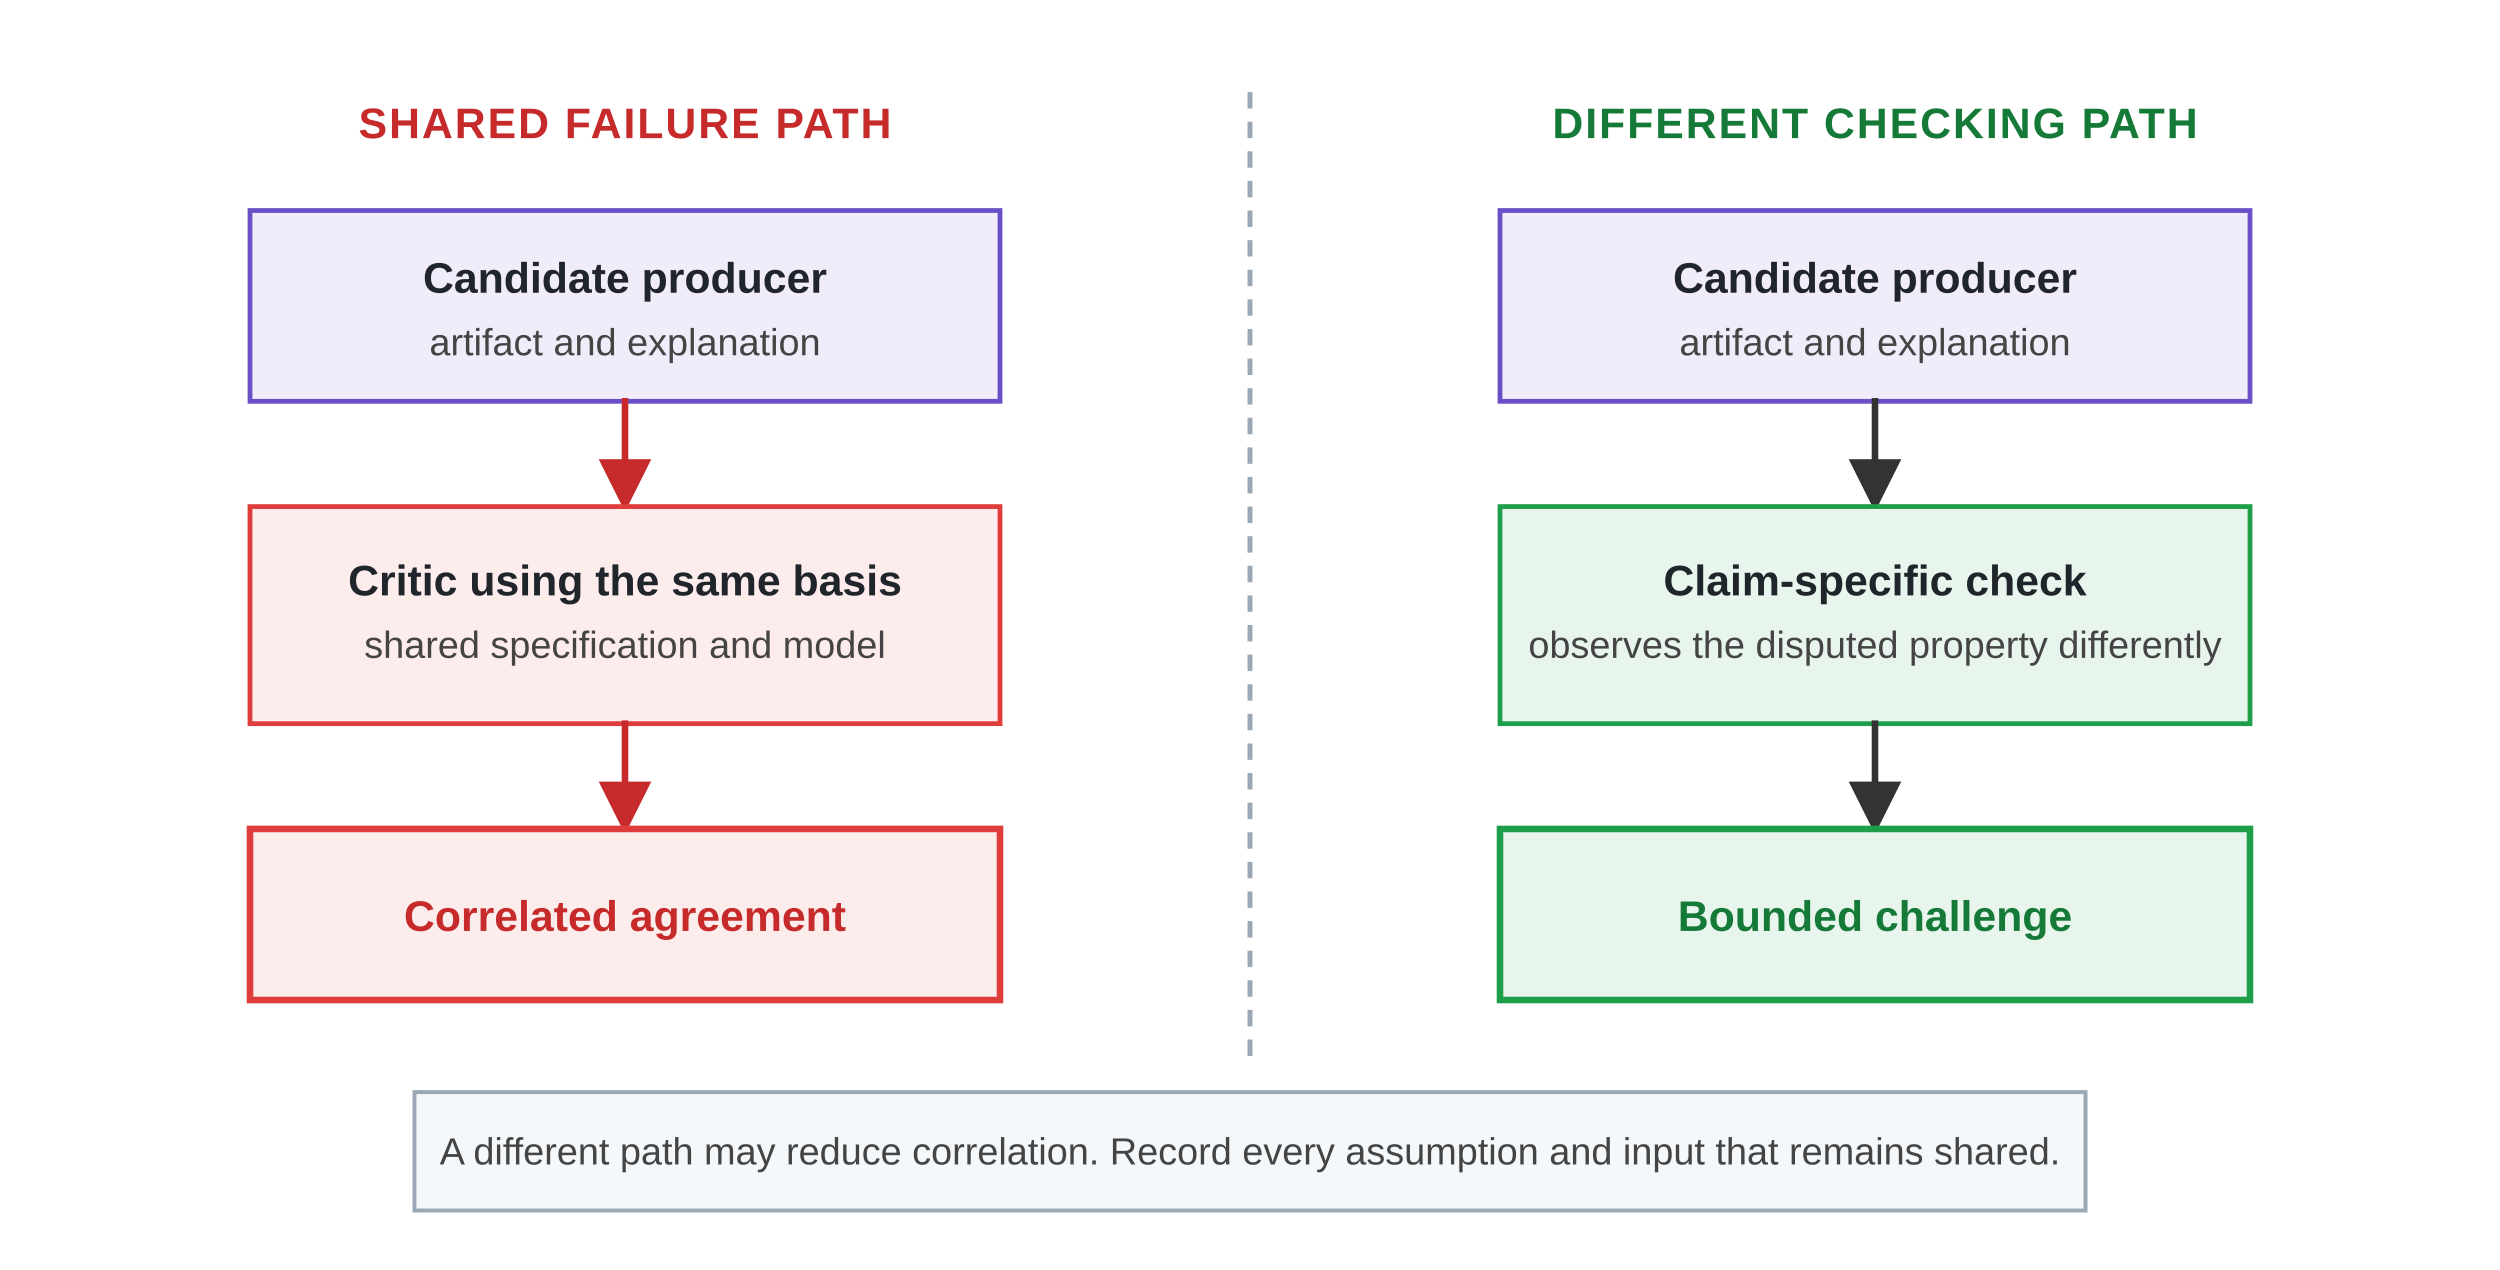
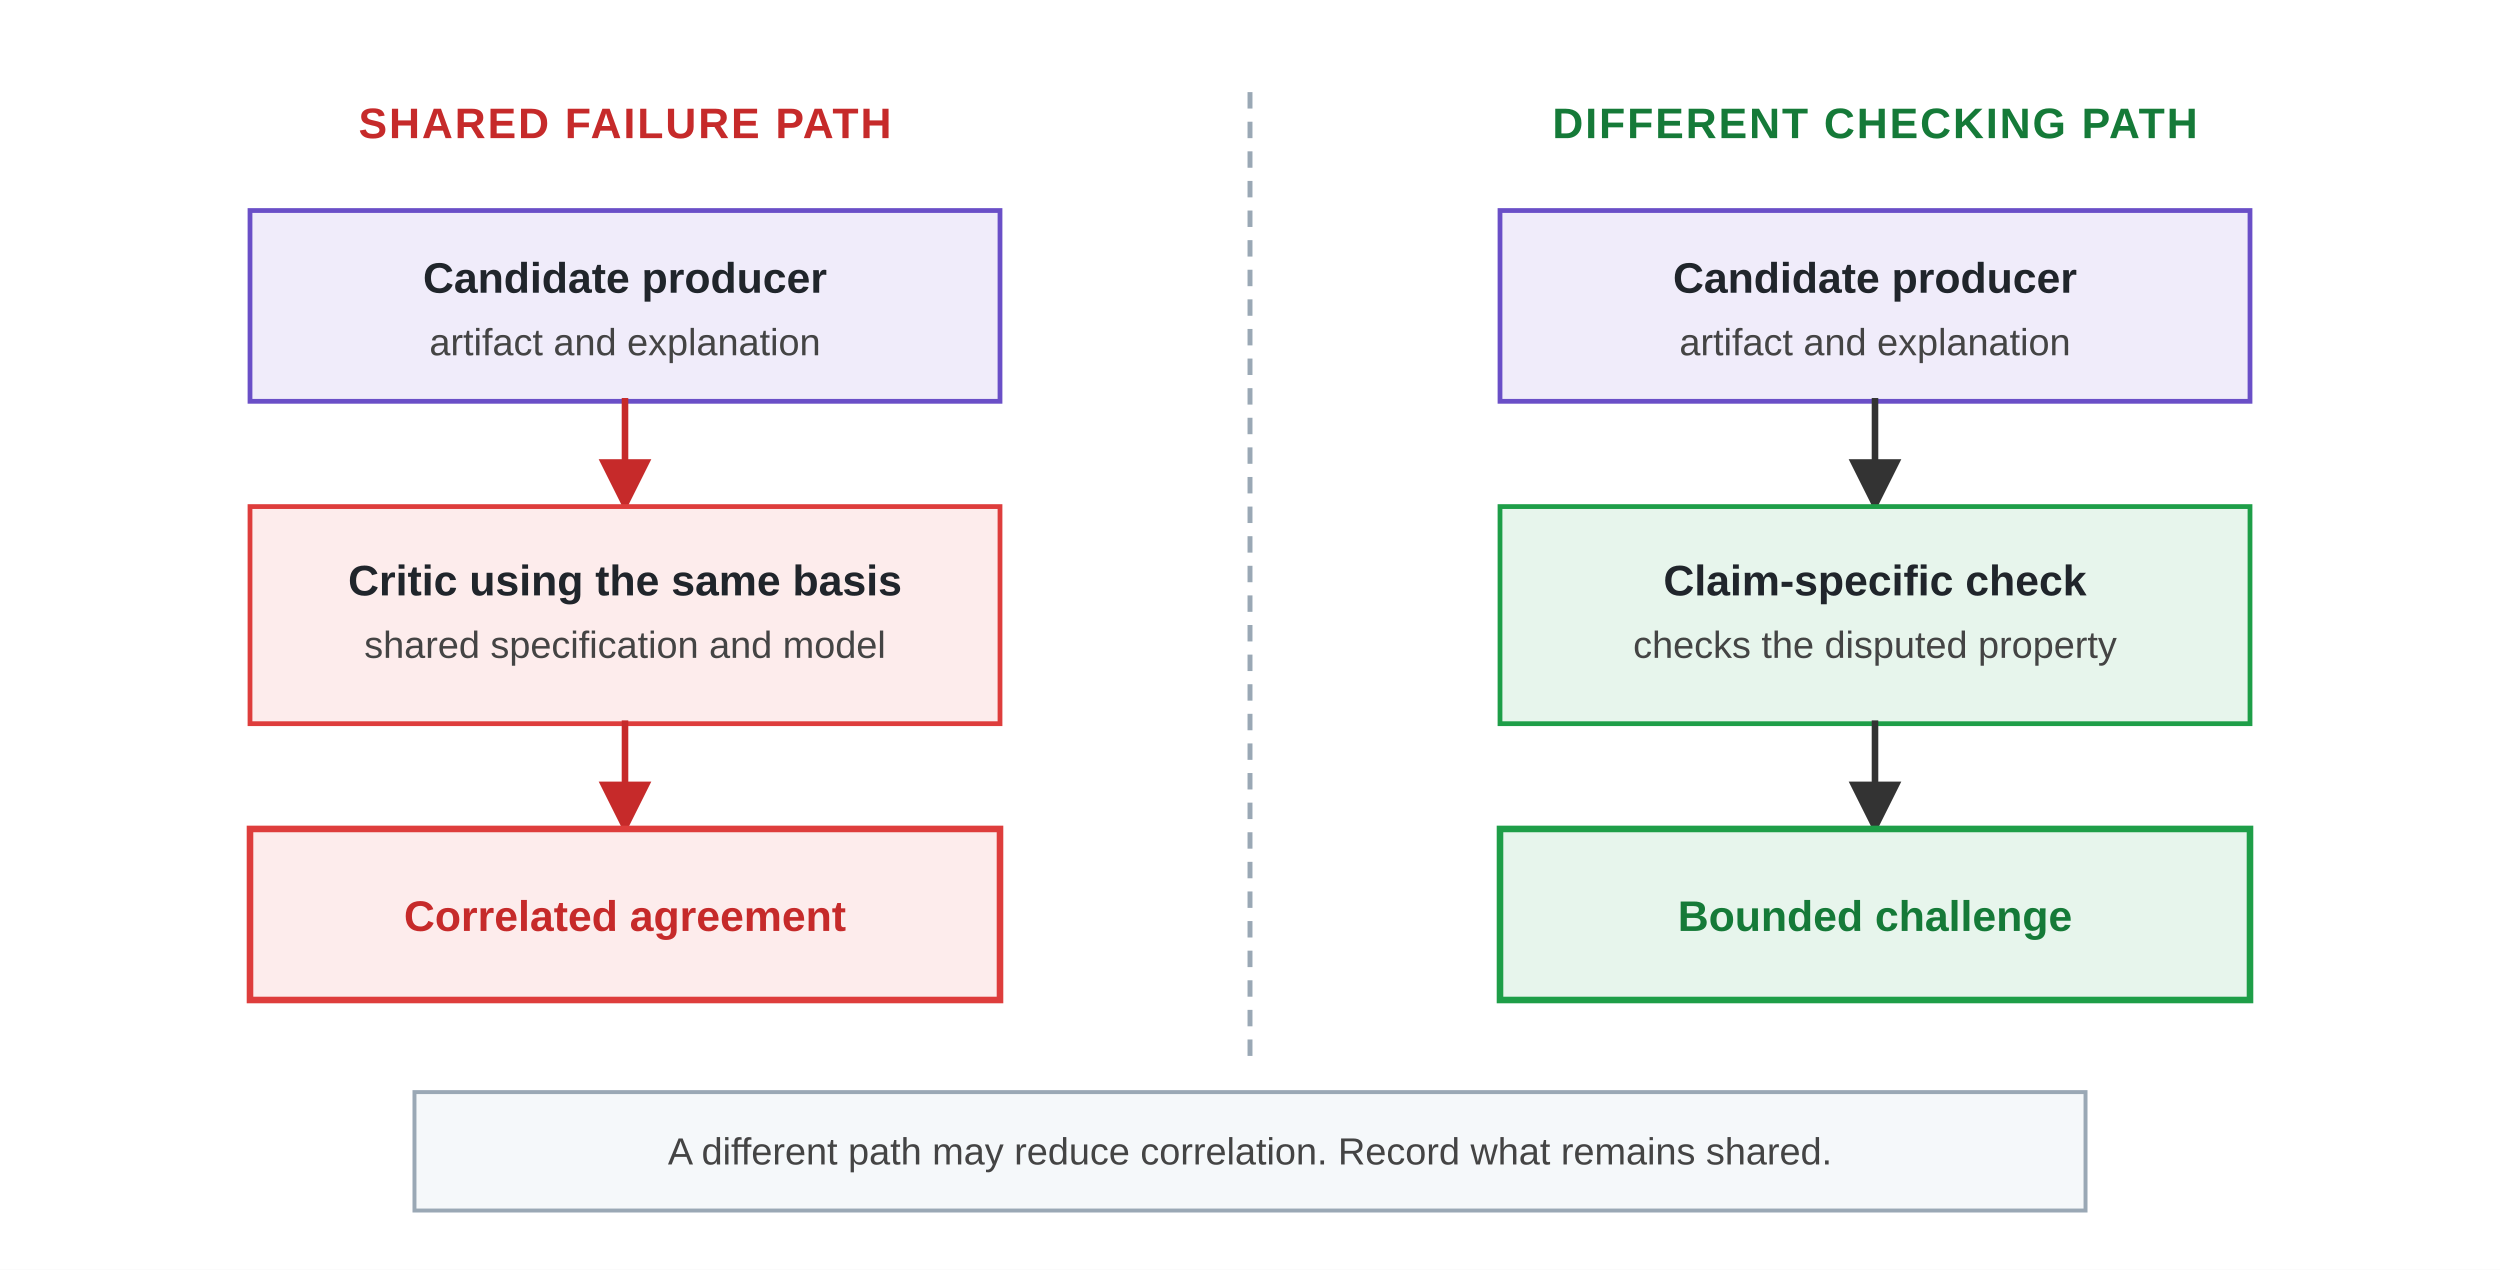
<svg xmlns="http://www.w3.org/2000/svg" viewBox="0 0 760 386" role="img" aria-labelledby="ic-title ic-desc">
  <defs>
    <marker id="arrow-dark" viewBox="0 0 10 10" refX="9" refY="5" markerWidth="8" markerHeight="8" orient="auto">
      <path d="M 0 0 L 10 5 L 0 10 z" fill="#333333" />
    </marker>
    <marker id="arrow-red" viewBox="0 0 10 10" refX="9" refY="5" markerWidth="8" markerHeight="8" orient="auto">
      <path d="M 0 0 L 10 5 L 0 10 z" fill="#C62A2A" />
    </marker>
    <style>
      .font { font-family: Arial, Helvetica, sans-serif; }
      .left-head { font-size: 13px; font-weight: 700; fill: #C62A2A; letter-spacing: 0.6px; }
      .right-head { font-size: 13px; font-weight: 700; fill: #157A38; letter-spacing: 0.6px; }
      .title { font-size: 13px; font-weight: 700; fill: #20252B; }
      .sub { font-size: 11.5px; fill: #444444; }
      .fail-text { font-size: 13px; font-weight: 700; fill: #C62A2A; }
      .check-text { font-size: 13px; font-weight: 700; fill: #157A38; }
      .producer { fill: #F0ECFA; stroke: #6A4FC7; stroke-width: 1.45; }
      .shared { fill: #FDECEC; stroke: #DE3D3C; stroke-width: 1.45; }
      .different { fill: #E7F5EC; stroke: #1E9E48; stroke-width: 1.45; }
      .fail { fill: #FDECEC; stroke: #DE3D3C; stroke-width: 2; }
      .bounded { fill: #E7F5EC; stroke: #1E9E48; stroke-width: 2; }
      .flow { stroke: #333333; stroke-width: 2; fill: none; stroke-linecap: square; }
      .flow-fail { stroke: #C62A2A; stroke-width: 2; fill: none; stroke-linecap: square; }
      .divider { stroke: #9AA8B5; stroke-width: 1.5; fill: none; stroke-dasharray: 5 4; }
      .note { fill: #F5F8FA; stroke: #9AA8B5; stroke-width: 1.2; }
    </style>
  </defs>
  <rect width="760" height="386" fill="#FFFFFF" />
  <g class="font">
    <line class="divider" x1="380" y1="28" x2="380" y2="324" />
    <text class="left-head" x="190" y="42" text-anchor="middle">SHARED FAILURE PATH</text>
    <rect class="producer" x="76" y="64" width="228" height="58" />
    <text class="title" x="190" y="89" text-anchor="middle">Candidate producer</text>
    <text class="sub" x="190" y="108" text-anchor="middle">artifact and explanation</text>
    <path class="flow-fail" d="M 190 122 V 154" marker-end="url(#arrow-red)" />
    <rect class="shared" x="76" y="154" width="228" height="66" />
    <text class="title" x="190" y="181" text-anchor="middle">Critic using the same basis</text>
    <text class="sub" x="190" y="200" text-anchor="middle">shared specification and model</text>
    <path class="flow-fail" d="M 190 220 V 252" marker-end="url(#arrow-red)" />
    <rect class="fail" x="76" y="252" width="228" height="52" />
    <text class="fail-text" x="190" y="283" text-anchor="middle">Correlated agreement</text>
    <text class="right-head" x="570" y="42" text-anchor="middle">DIFFERENT CHECKING PATH</text>
    <rect class="producer" x="456" y="64" width="228" height="58" />
    <text class="title" x="570" y="89" text-anchor="middle">Candidate producer</text>
    <text class="sub" x="570" y="108" text-anchor="middle">artifact and explanation</text>
    <path class="flow" d="M 570 122 V 154" marker-end="url(#arrow-dark)" />
    <rect class="different" x="456" y="154" width="228" height="66" />
    <text class="title" x="570" y="181" text-anchor="middle">Claim-specific check</text>
-     <text class="sub" x="570" y="200" text-anchor="middle">observes the disputed property differently</text>
+     <text class="sub" x="570" y="200" text-anchor="middle">checks the disputed property</text>
    <path class="flow" d="M 570 220 V 252" marker-end="url(#arrow-dark)" />
    <rect class="bounded" x="456" y="252" width="228" height="52" />
    <text class="check-text" x="570" y="283" text-anchor="middle">Bounded challenge</text>
    <rect class="note" x="126" y="332" width="508" height="36" />
-     <text class="sub" x="380" y="354" text-anchor="middle">A different path may reduce correlation. Record every assumption and input that remains shared.</text>
+     <text class="sub" x="380" y="354" text-anchor="middle">A different path may reduce correlation. Record what remains shared.</text>
  </g>
</svg>
